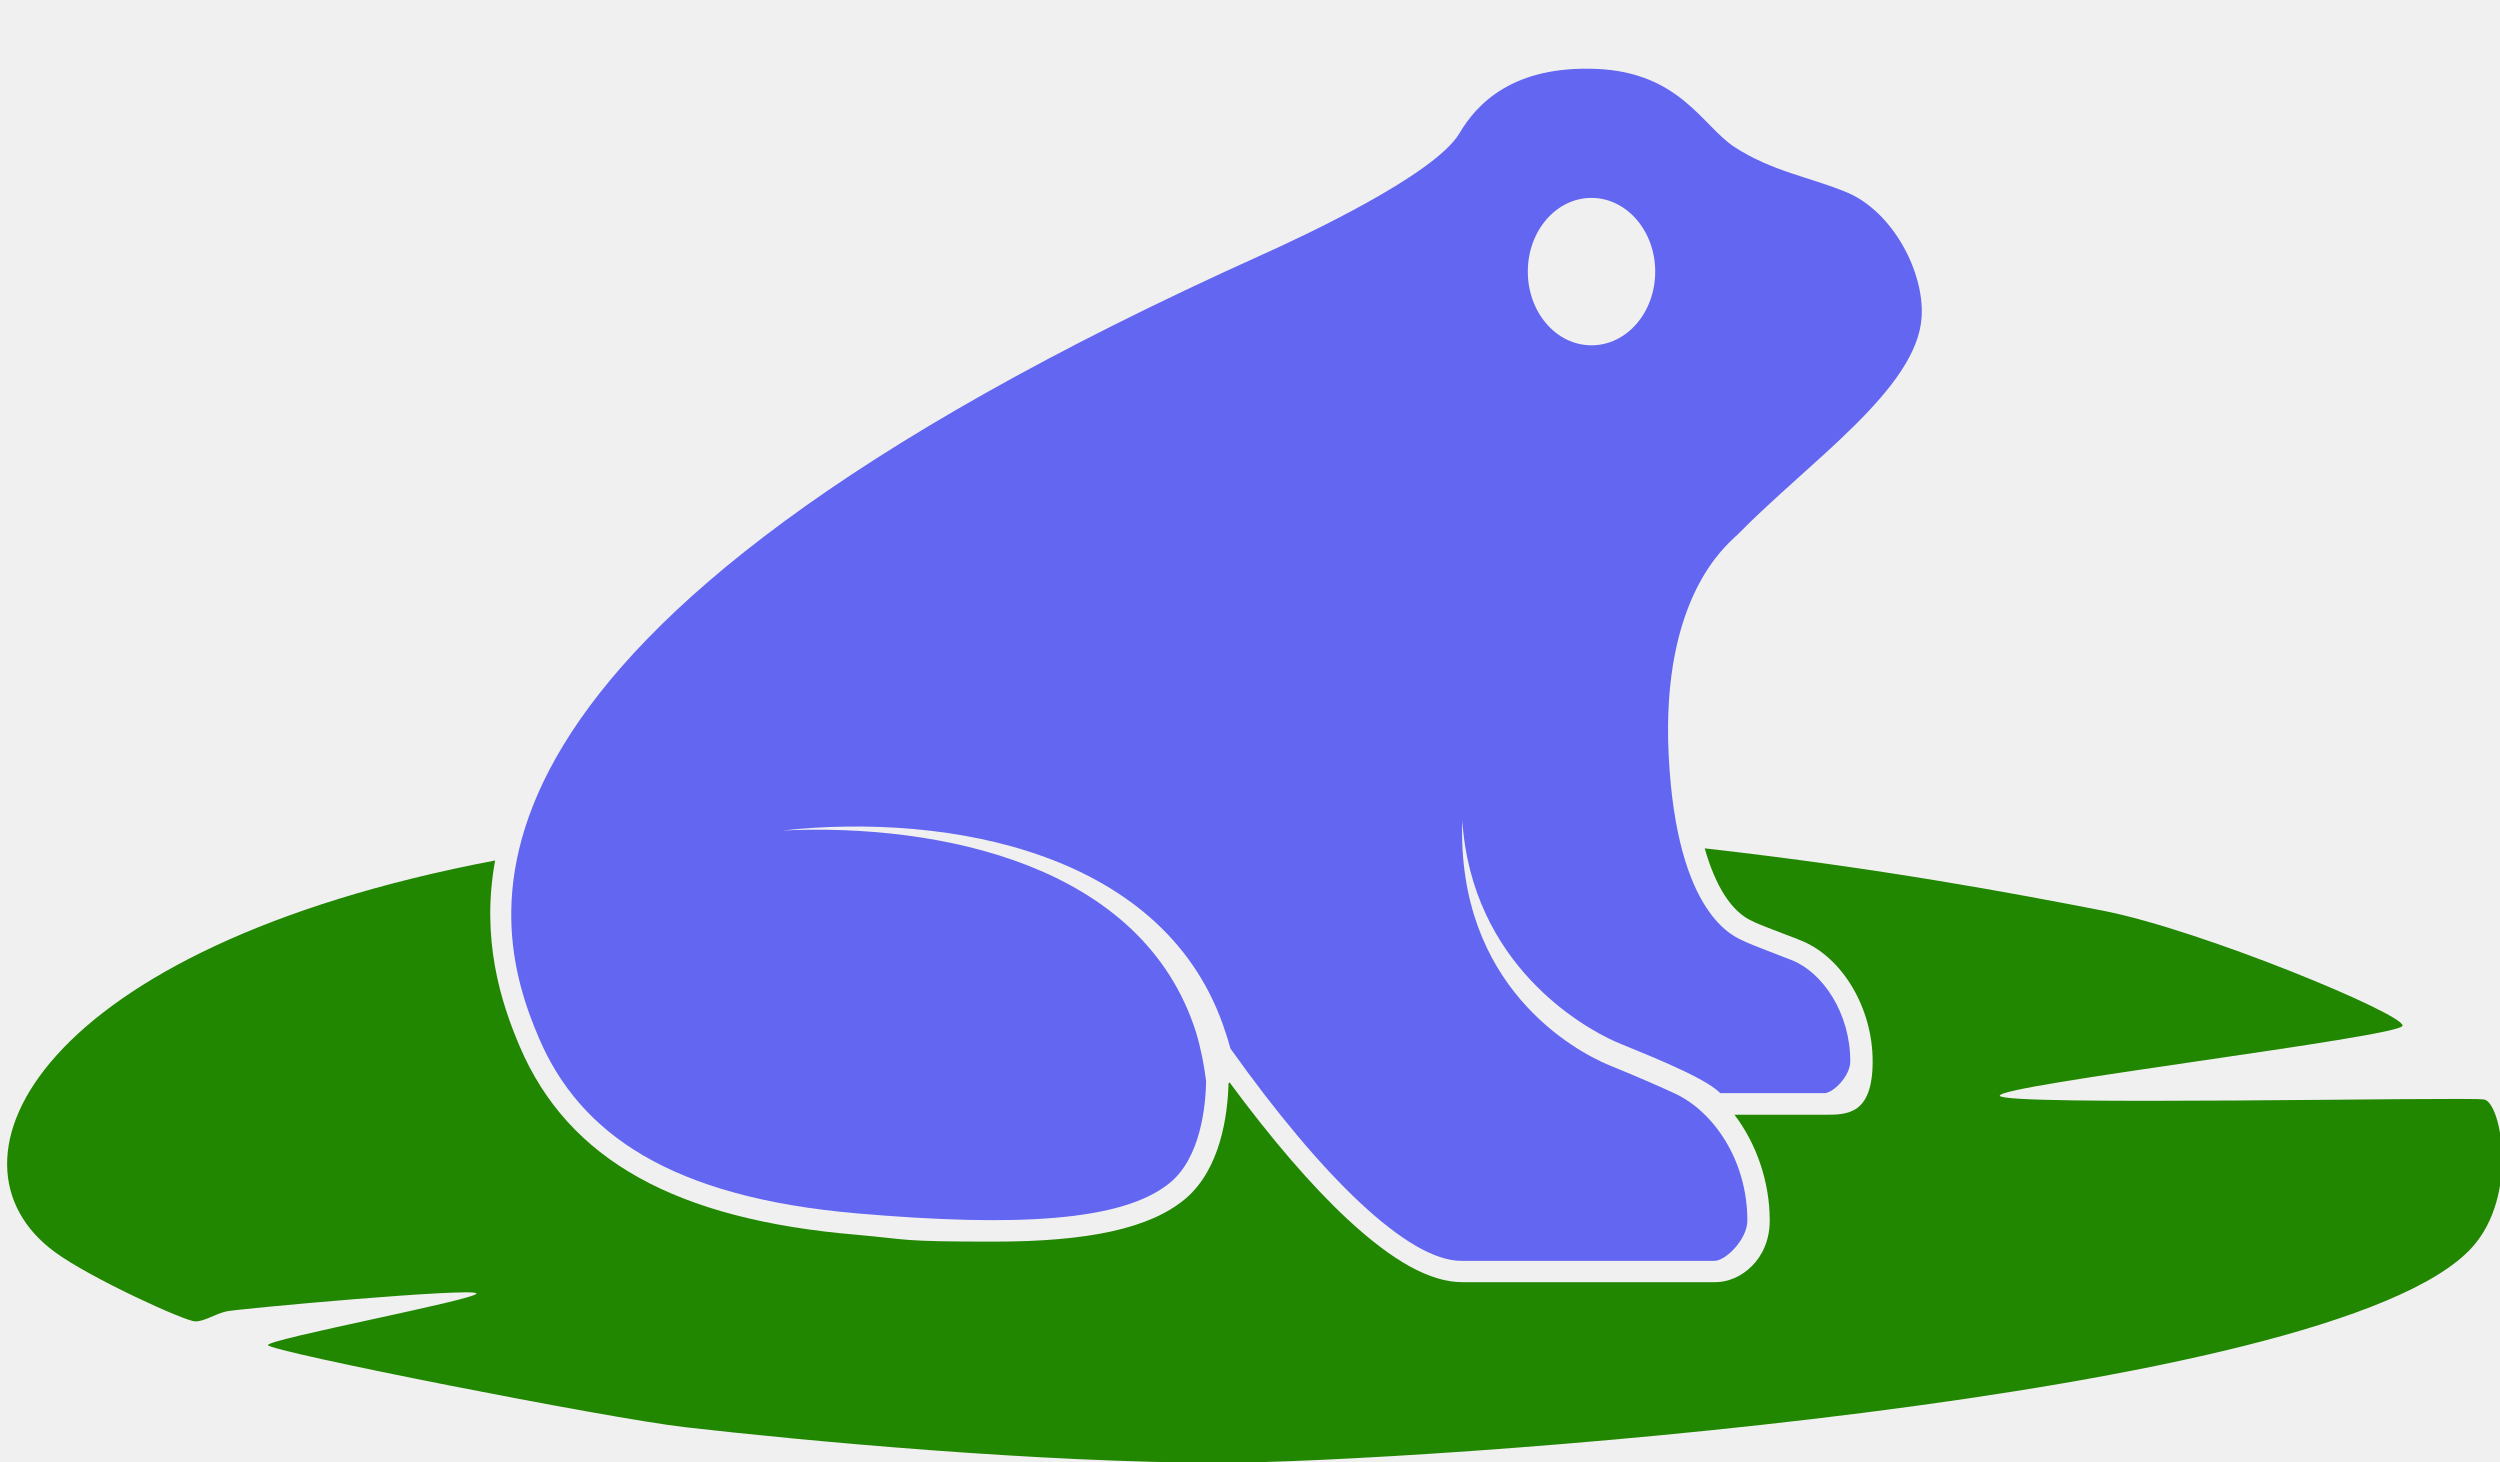
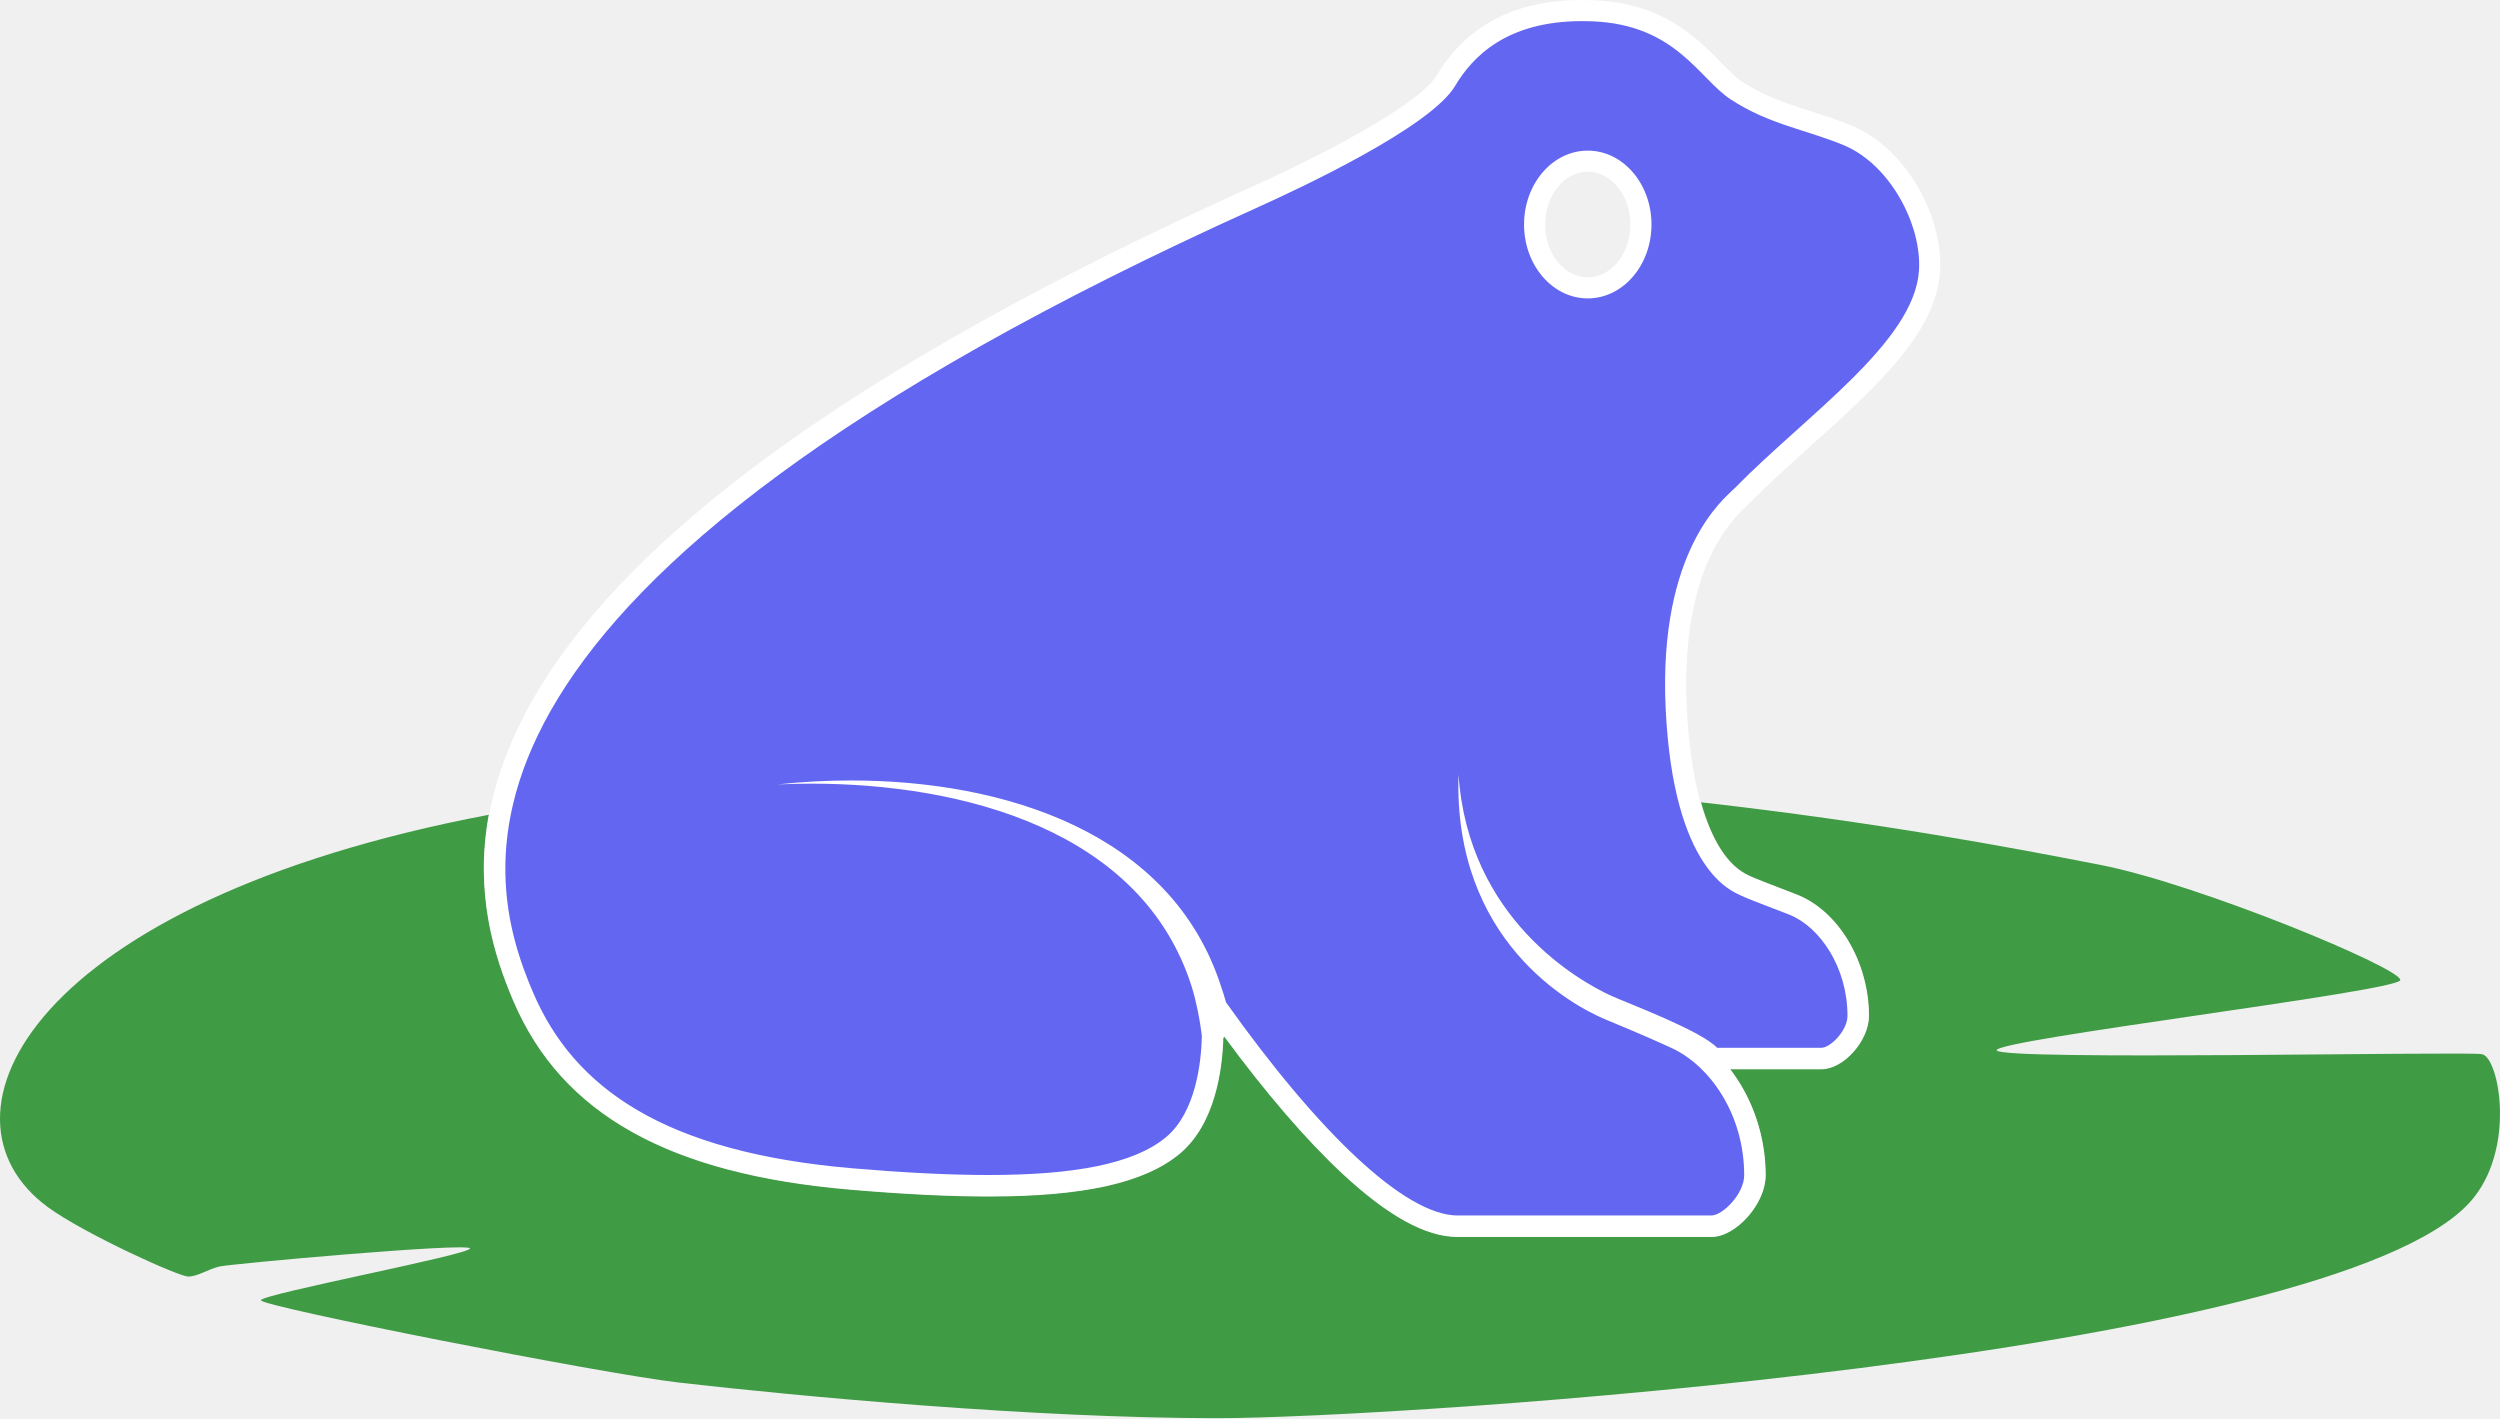
- <svg xmlns="http://www.w3.org/2000/svg" viewBox="0 0 987.7 577.6">
-   <g transform="translate(-18, -2) scale(1.04)">
-     <path fill="#218600" d="M960.9,419.6c-6.5-1.1-182.5,2.6-183.9-1.4-1.5-4,151.9-22.3,153-26.6,1-4.3-76.4-36.4-113.7-43.7-33.4-6.5-84.2-16.1-151.4-23.7,4.1,14.4,10.2,24.1,18,27.6.3.1.6.3.8.4,1.6.8,7.4,3,11.3,4.5,2.6,1,5.1,1.9,6.7,2.6,15.6,6.4,27,25.6,27,45.8s-9.6,20.3-18,20.3h-34.5c8.3,10.9,13.4,25.3,13.4,40.2s-11.2,23.4-20.6,23.4h-96.2c-12.1,0-26.4-7.9-43.9-24.2-13.5-12.6-28.8-30.4-44.5-51.7l-.4.4c-.3,11.9-3,32.7-16.6,44-13.3,11-36.3,16.1-72.5,16.1s-31.8-.8-52.1-2.6c-68.9-5.8-109.6-28.5-128-71.4-7.4-17.3-14.8-41.2-9.4-70.8C31.3,361.9-8.8,443.2,38.2,477.6c13.5,9.9,49.7,26.4,53.3,26.3,3.6,0,7.4-2.8,11.8-3.8,4.4-1,94.8-9.2,95-6.8.2,2.3-79.2,17.3-79.2,19.6,0,2.3,128.9,27.8,158.5,31.2,45.5,5.2,134.3,13.5,203.8,13.5s422-23.3,475-81.8c17.8-19.7,11.1-55,4.6-56.2Z" />
-     <path fill="#6366f1" d="M719.1,75.1c-14.3-6-28.4-7.9-43-17.4-12-7.9-20.7-28.3-52.3-29.6-31.6-1.3-45.4,13.1-52.1,24.5-9.4,15.7-58.9,38.9-75.4,46.3C175.3,243.5,202.5,350.7,222.1,396.4c15.5,36.1,49.8,60.4,121.1,66.5,59.5,5.1,100.6,3.2,118.6-11.7,11.5-9.5,13.5-28.7,13.7-38.5-.8-6.3-2-12.5-3.8-18.5-20.2-64.1-97.7-79.5-157-76.8,63.1-6.8,146.2,8.1,168.2,76.8.7,2,1.3,4,1.8,6h0s0,0,0,0c34.8,48.9,67.6,80.7,87.7,80.7h96.2c4.3,0,12.5-8.2,12.5-15.3,0-23.2-13.1-41.6-27.6-48.3-5.2-2.4-12.8-5.8-24.6-10.6-13.7-5.6-58.2-30.2-56.1-93.1,3.7,54.9,45.9,78.5,57.9,83.9,6.2,2.8,33.9,13.1,40.1,19.7h39.5c3.4,0,9.9-6.5,9.9-12.1,0-18.4-10.5-33.6-21.9-38.3-4.2-1.7-15.6-5.9-18.6-7.4-3-1.5-25.5-9-28.5-70.8-2.9-60.2,22.4-79.7,25.3-82.8.3-.3.6-.5.8-.7,27.3-27.9,68.3-55.5,70-82.7,1.1-17.2-11-40.1-28.4-47.4ZM621.9,77.1c13.3,0,24.2,12.5,24.2,28s-10.8,28-24.2,28-24.2-12.5-24.2-28,10.8-28,24.2-28Z" />
+ <svg xmlns="http://www.w3.org/2000/svg" id="Layer_2" viewBox="0 0 947.708 537.607">
+   <g id="Components">
+     <g id="cd6da3c8-23a8-4e34-8646-91c3ccb1c391_1">
+       <path d="M940.856,399.618c-6.54-1.139-182.454,2.552-183.941-1.434-1.487-3.986,151.948-22.341,152.978-26.618,1.03-4.277-76.358-36.405-113.656-43.696-33.394-6.528-84.205-16.124-151.409-23.732,4.05,14.416,10.178,24.07,17.962,27.64.312.143.571.264.771.365,1.554.781,7.441,3.027,11.336,4.514,2.619.999,5.092,1.943,6.667,2.585,15.618,6.366,26.954,25.648,26.954,45.848,0,9.472-9.615,20.271-18.049,20.271h-34.517c8.347,10.902,13.407,25.304,13.407,40.154,0,10.726-11.178,23.423-20.622,23.423h-96.177c-12.081,0-26.441-7.913-43.901-24.193-13.548-12.632-28.823-30.38-44.506-51.68l-.394.438c-.35,11.872-3.03,32.714-16.631,43.96-13.309,11.004-36.332,16.129-72.455,16.129-14.741,0-31.773-.838-52.07-2.56-68.903-5.849-109.563-28.54-127.961-71.411-7.43-17.313-14.819-41.157-9.368-70.753C11.3,341.948-28.779,423.196,18.155,457.613c13.533,9.925,49.675,26.395,53.274,26.318,3.599-.077,7.404-2.779,11.758-3.815,4.354-1.037,94.79-9.183,94.967-6.848.177,2.334-79.162,17.312-79.242,19.644-.08,2.333,128.881,27.801,158.502,31.201,45.541,5.226,134.307,13.494,203.804,13.494s421.992-23.298,475.029-81.822c17.833-19.678,11.149-55.028,4.608-56.166Z" style="fill:#409B45;" />
+       <path d="M552.559,464.771c-26.993,0-65.625-47.282-88.056-78.295l-1.564,1.754-1.995-7.043c-.627-2.292-1.167-4.036-1.75-5.656l-.046-.137c-5.404-16.881-14.873-31.139-28.273-42.625,11.558,11.213,19.829,24.626,24.724,40.145,1.808,5.957,3.106,12.24,3.981,19.251l.037.292-.007.295c-.254,11.035-2.559,31.1-15.138,41.501-12.521,10.352-34.7,15.173-69.8,15.173-14.623,0-31.539-.833-51.716-2.546-67.203-5.704-106.759-27.599-124.483-68.901-10.764-25.083-21.477-64.328,9.627-115.317,37.585-61.614,127.259-124.691,266.532-187.478,40.206-18.126,67.705-34.83,73.559-44.684,10.448-17.583,27.803-26.498,51.58-26.498,1.36,0,2.762.03,4.164.088,24.555,1.027,36.565,13.241,45.335,22.159,3.249,3.304,6.055,6.157,8.986,8.08,9.045,5.931,17.815,8.734,27.101,11.703,4.979,1.591,10.126,3.237,15.281,5.396,19.844,8.311,31.952,33.253,30.811,51.333-1.362,21.617-23.856,41.843-47.67,63.257-8.006,7.199-16.284,14.643-23.431,21.946-.236.242-.545.528-.897.835-.219.222-.508.499-.861.835-21.292,20.242-24.351,54.044-23.168,78.836,1.741,36.486,10.845,60.315,25.632,67.098.258.118.472.218.638.301,1.742.875,7.274,2.986,11.72,4.683,2.597.991,5.05,1.928,6.581,2.552,12.104,4.934,24.358,20.94,24.358,41.988,0,7.775-8.148,16.104-13.881,16.104h-41.254l-1.183-1.245c-4.358-4.589-23.294-12.356-32.395-16.09-2.859-1.173-5.118-2.1-6.497-2.728-4.498-2.049-17.654-8.71-30.552-21.58,12.723,14.63,27.194,21.428,31.962,23.388,12.263,5.041,19.993,8.514,24.742,10.688,8.12,3.717,15.559,10.622,20.943,19.445,5.857,9.598,8.954,20.816,8.954,32.444,0,7.777-8.667,19.255-16.454,19.255h-96.178ZM601.895,61.099c-11.112,0-20.153,10.771-20.153,24.01s9.041,24.01,20.153,24.01,20.154-10.771,20.154-24.01-9.041-24.01-20.154-24.01Z" style="fill:#6366f1;" />
+       <path d="M599.772,8c1.298,0,2.631.028,3.996.085,31.61,1.323,40.247,21.686,52.295,29.587,14.605,9.578,28.739,11.459,43.03,17.444,17.395,7.286,29.452,30.149,28.364,47.392-1.715,27.205-42.694,54.786-69.967,82.658-.206.21-.479.456-.789.722-2.841,3.031-28.149,22.531-25.274,82.772,2.947,61.755,25.486,69.285,28.468,70.782,2.981,1.498,14.39,5.653,18.587,7.364,11.394,4.644,21.868,19.852,21.868,38.284,0,5.587-6.461,12.103-9.881,12.103h-39.537c-6.261-6.591-33.888-16.856-40.133-19.703-11.954-5.447-54.231-29.06-57.898-83.919-2.026,62.898,42.473,87.451,56.13,93.066,11.749,4.831,19.402,8.247,24.597,10.624,14.434,6.607,27.564,25.021,27.564,48.253,0,7.043-8.144,15.255-12.455,15.255h-96.177c-20.045,0-52.94-31.78-87.692-80.65-.004-.016-.009-.032-.013-.047l-.052.058c-.547-2.001-1.138-3.992-1.846-5.957-18.869-58.943-82.759-78.311-140.369-78.311-9.513,0-18.863.529-27.802,1.495,4.176-.19,8.43-.29,12.759-.289,57.183.002,125.452,17.482,144.239,77.048,1.836,6.053,3.042,12.263,3.827,18.543-.226,9.793-2.204,29.015-13.688,38.51-12.285,10.157-35.166,14.256-67.25,14.256-15.128,0-32.31-.912-51.379-2.531-71.394-6.06-105.642-30.365-121.146-66.494-19.599-45.671-46.802-152.888,274.127-297.571,16.493-7.436,66.001-30.544,75.355-46.287,6.473-10.894,19.351-24.542,48.143-24.542M601.896,113.119c13.339,0,24.153-12.54,24.153-28.01s-10.814-28.01-24.153-28.01-24.154,12.54-24.154,28.01,10.814,28.01,24.154,28.01M599.772,0c-25.29,0-43.801,9.574-55.02,28.455-5.37,9.038-32.869,25.545-71.765,43.081-75.171,33.889-136.551,68.193-182.434,101.96-39.433,29.02-68.324,58.319-85.869,87.081-32.067,52.569-21.001,93.079-9.887,118.977,8.938,20.828,22.98,36.618,42.93,48.275,21.328,12.462,49.096,19.997,84.891,23.035,20.291,1.723,37.319,2.56,52.056,2.56,36.081,0,59.07-5.113,72.348-16.09,13.575-11.224,16.231-32.067,16.572-43.899l.572-.636c15.719,21.364,31.033,39.166,44.608,51.824,17.428,16.248,31.75,24.148,43.787,24.148h96.177c6.399,0,11.822-5.391,13.856-7.709,2.464-2.808,6.598-8.56,6.598-15.546,0-12.364-3.299-24.304-9.54-34.529-1.238-2.029-2.579-3.964-4.01-5.793h34.828c8.355,0,17.881-10.709,17.881-20.103,0-20.135-11.292-39.352-26.849-45.692-1.573-.642-4.047-1.585-6.665-2.584-3.897-1.487-9.788-3.735-11.35-4.52-.201-.101-.457-.221-.767-.363-13.166-6.038-21.66-29.238-23.303-63.652-1.143-23.959,1.733-56.549,21.928-75.747.322-.305.597-.567.851-.821.395-.348.72-.653,1.008-.946,7.061-7.216,15.29-14.617,23.25-21.774,24.439-21.975,47.522-42.732,48.987-65.979.632-10.02-2.394-21.655-8.302-31.923-6.305-10.958-15.168-19.251-24.956-23.352-5.316-2.227-10.548-3.899-15.607-5.517-9.019-2.883-17.537-5.606-26.127-11.238-2.574-1.688-5.241-4.4-8.329-7.54-9.237-9.393-21.887-22.257-48.019-23.351-1.457-.06-2.914-.092-4.33-.092h0ZM601.896,105.119c-8.907,0-16.154-8.977-16.154-20.01s7.247-20.01,16.154-20.01,16.153,8.977,16.153,20.01-7.247,20.01-16.153,20.01h0Z" style="fill:#fff;" />
+     </g>
  </g>
</svg>
